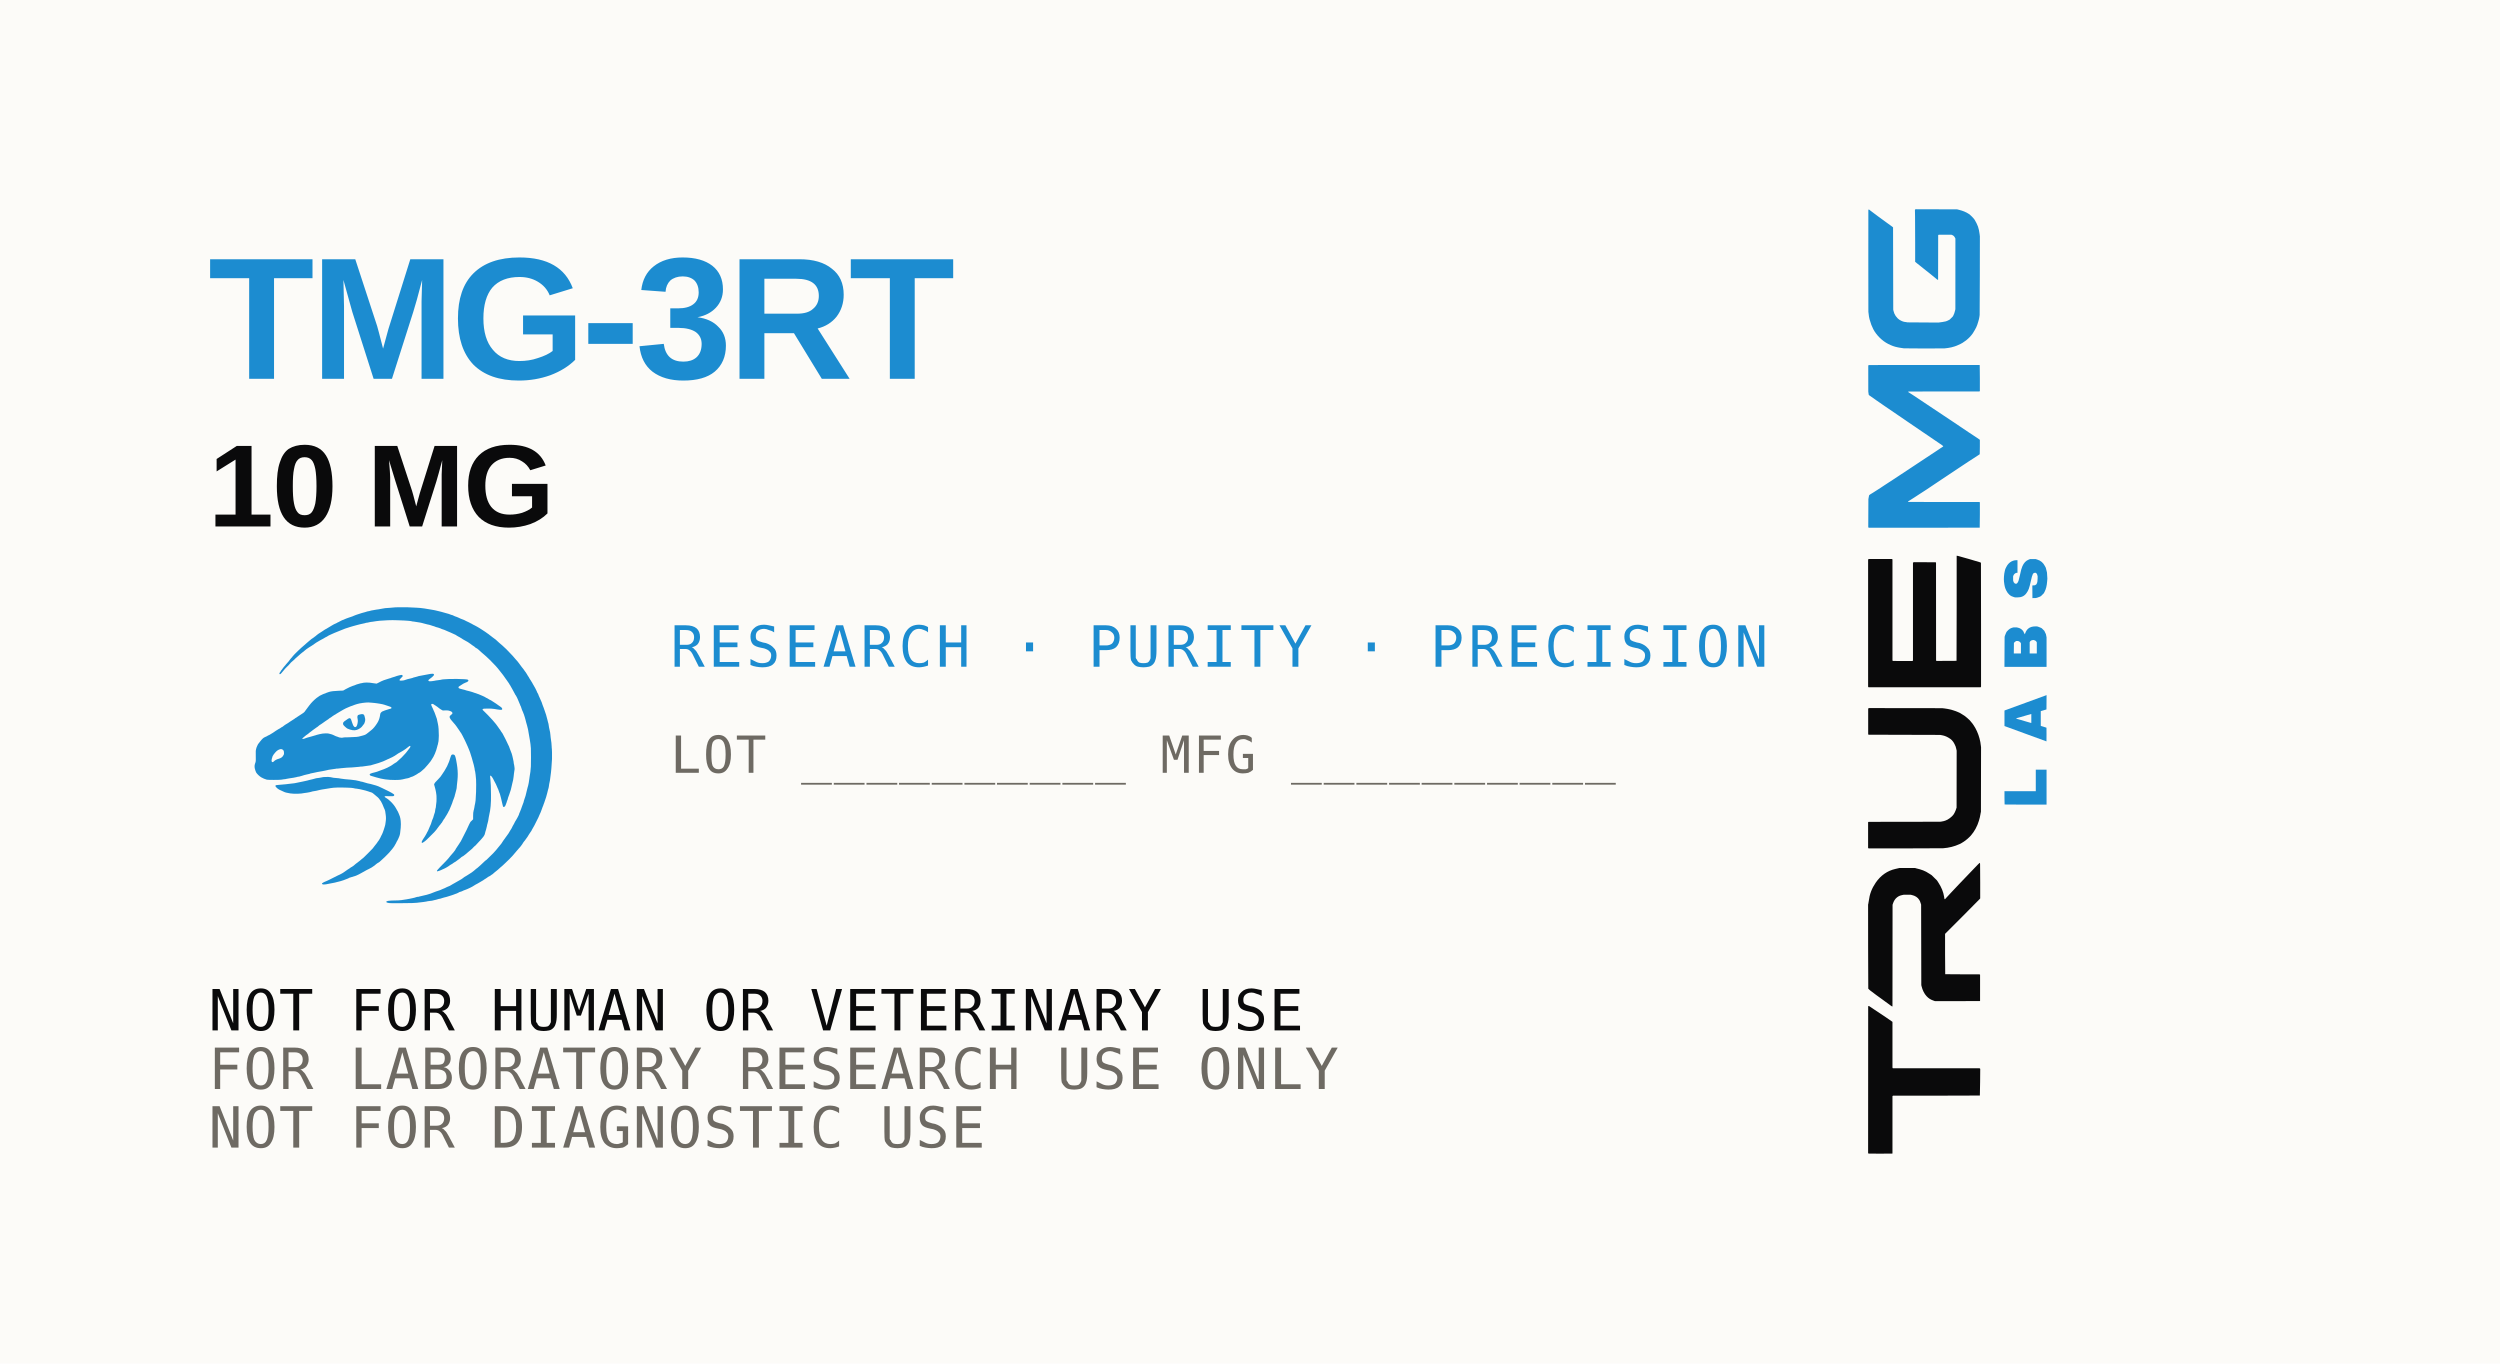
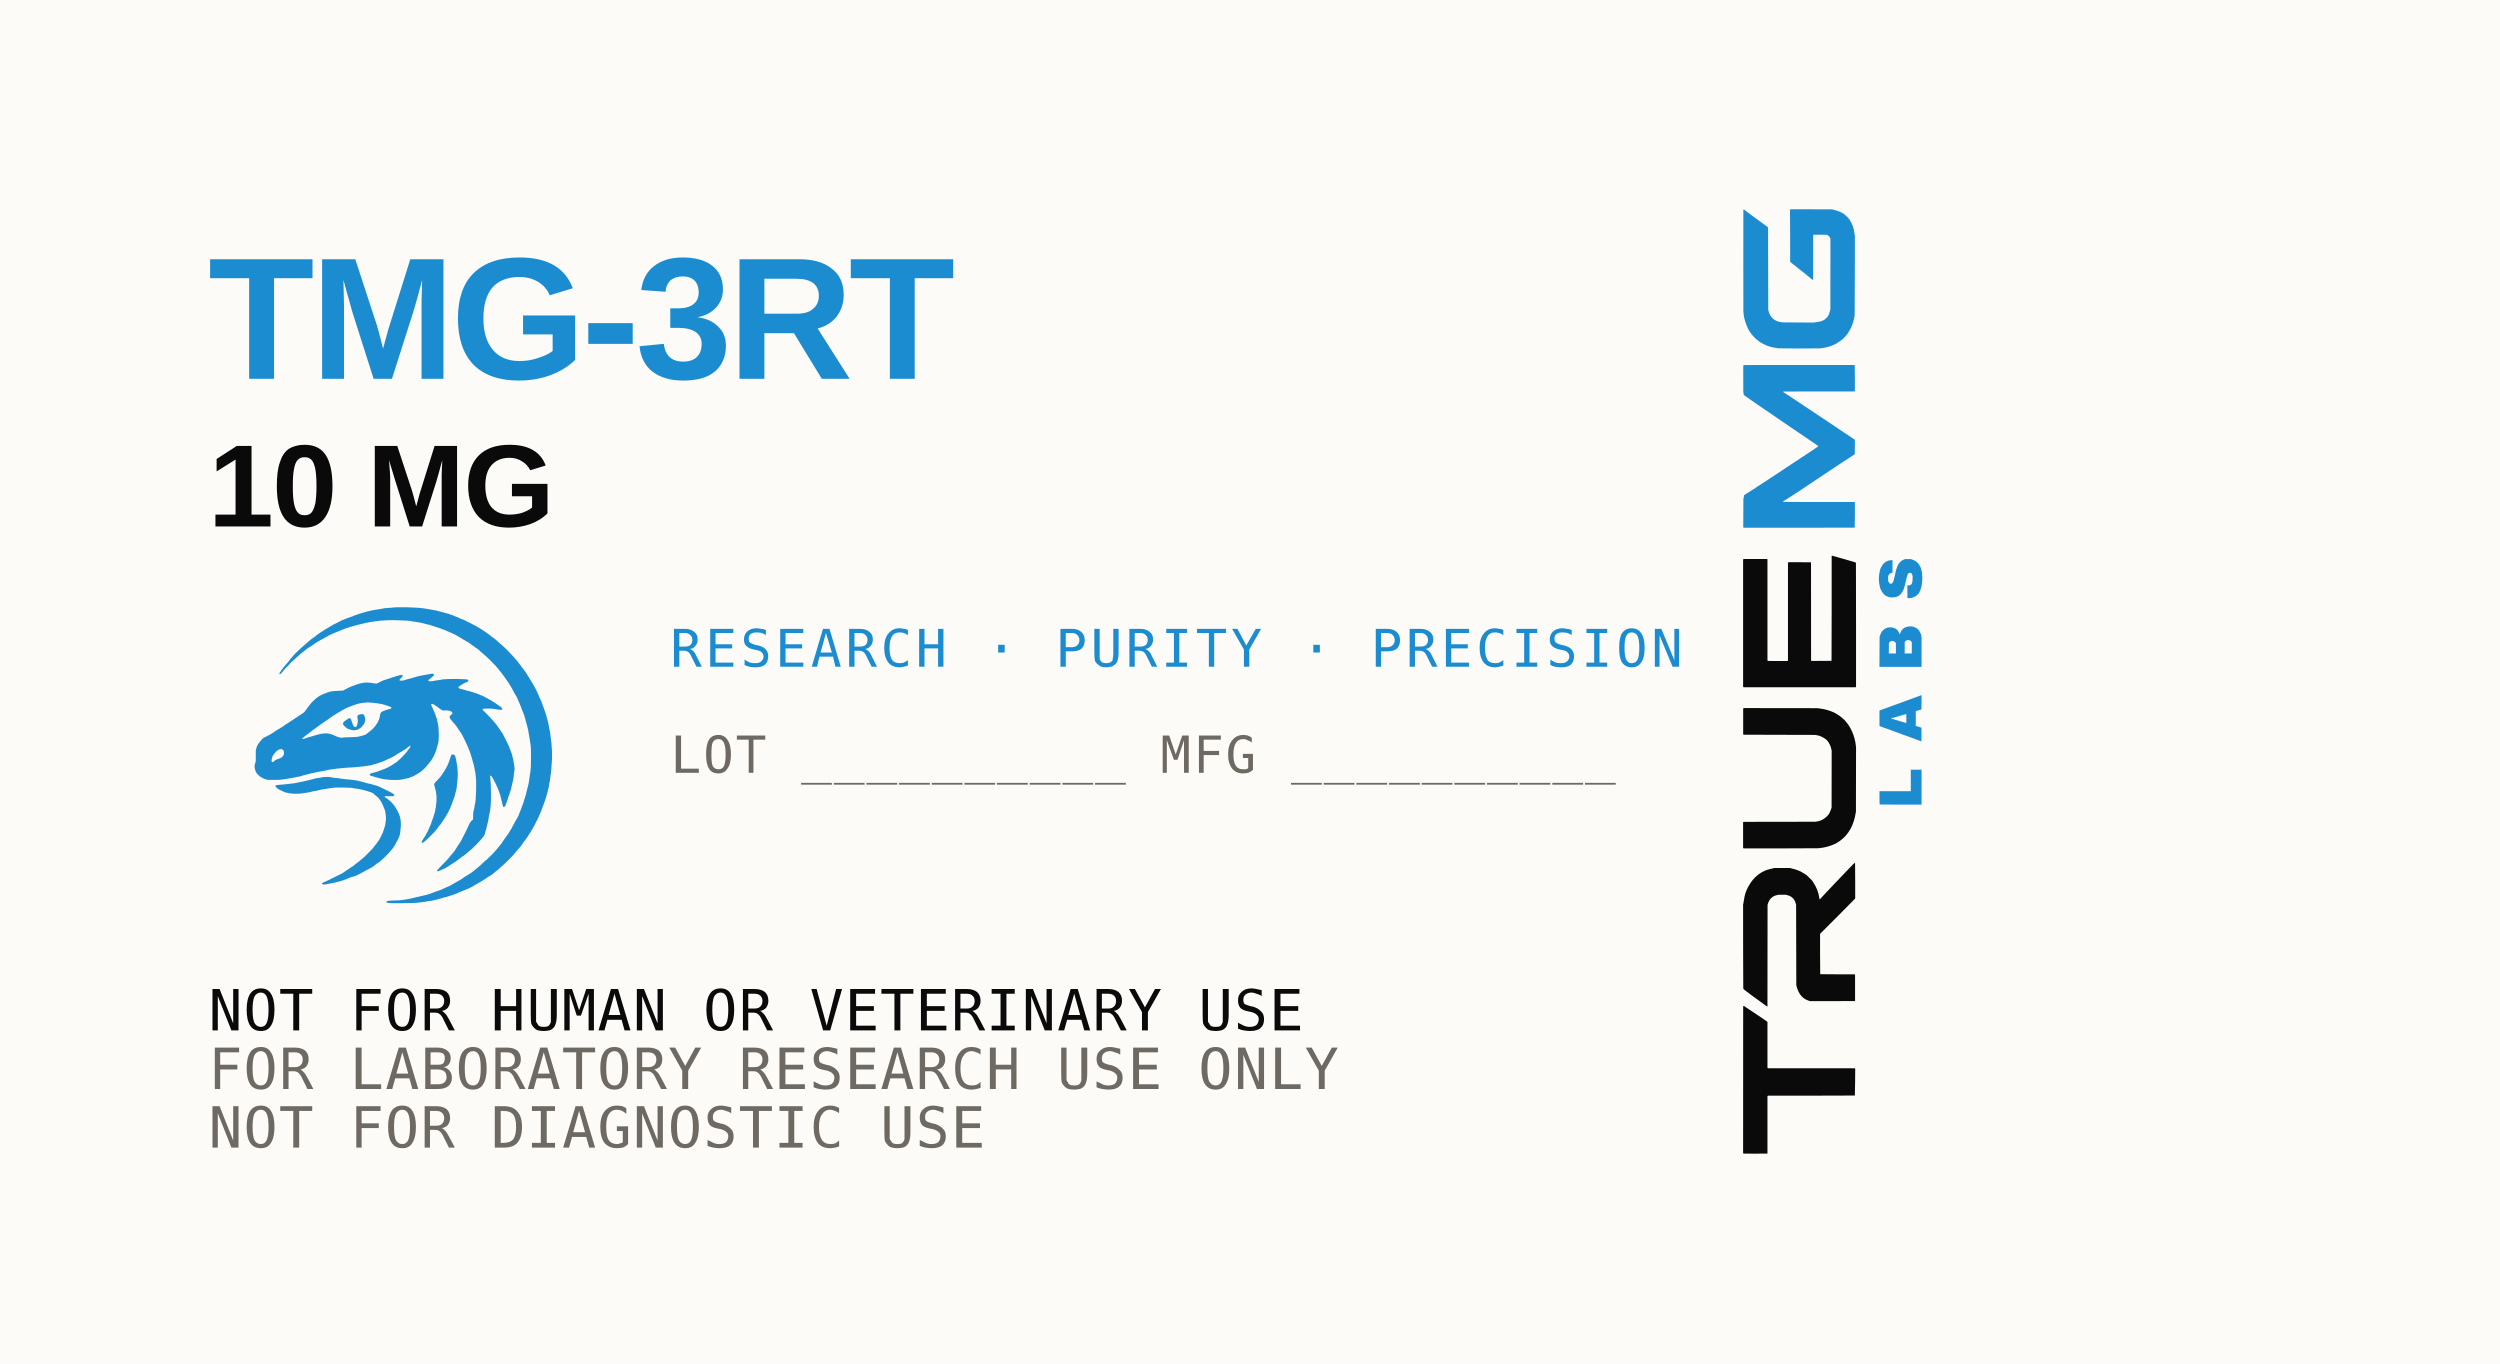
<svg xmlns="http://www.w3.org/2000/svg" width="66.0mm" height="36.0mm" viewBox="0 0 66.0 36.0">
  <rect x="0" y="0" width="66.0" height="36.0" fill="#FCFBF8" />
-   <g transform="translate(49.30,30.50) rotate(-90) scale(0.004437)">
+   <g transform="translate(46.00,30.50) rotate(-90) scale(0.004437)">
    <g transform="translate(0,681) scale(0.025,-0.025)" stroke="none">
      <g fill="#0A0A0B">
        <path d="M465 27020 l-58 -59 -15 -2770 c-8 -1524 0 -2802 18 -2841 l33 -70 6816 0 6815 0 61 -61 61 -61 -3 -10322 c-2 -5867 12 -10336 32 -10355 19 -18 1457 -45 3195 -61 l3160 -28 70 77 70 78 0 10325 0 10325 77 42 78 41 5439 0 5440 0 86 110 c125 160 843 1198 1065 1538 295 455 724 1099 1709 2569 l910 1356 -12 104 -12 103 -17488 9 -17488 9 -59 -58z" />
        <path d="M39653 27037 c-49 -18 -221 -200 -384 -405 -458 -576 -1855 -2468 -2161 -2925 -179 -268 -743 -1037 -1416 -1929 -166 -221 -278 -407 -266 -440 l22 -57 12086 -12 12086 -12 278 -88 c640 -203 1152 -536 1485 -965 307 -395 445 -712 569 -1304 l66 -320 0 -800 0 -800 -66 -300 c-181 -812 -569 -1408 -1152 -1768 -273 -168 -352 -202 -789 -341 l-351 -111 -9580 -21 -9580 -22 -300 -72 c-898 -215 -1753 -647 -2317 -1169 -555 -514 -833 -960 -1109 -1776 l-74 -220 -9 -5315 c-6 -2923 5 -5341 24 -5374 l33 -60 3113 -1 3113 0 48 65 47 66 6 4063 c3 2235 15 4080 27 4100 13 21 2011 36 4813 36 l4790 0 4138 -4134 c2275 -2274 4176 -4155 4224 -4180 l88 -46 3836 0 c2110 0 4003 12 4207 26 l369 26 19 50 c22 57 -449 537 -1427 1453 -693 648 -3219 3069 -3680 3525 -144 143 -513 492 -821 776 -307 284 -765 716 -1018 960 -460 444 -678 647 -1334 1239 l-350 316 13 64 12 65 180 30 c98 16 287 47 419 68 1108 179 2211 624 3280 1324 l560 366 620 626 620 626 263 400 c457 695 732 1203 890 1648 218 612 370 1114 408 1352 14 88 56 250 92 360 l67 200 0 1860 0 1860 -67 280 c-37 154 -105 451 -152 660 -425 1916 -1544 3522 -3281 4711 -1373 939 -2719 1447 -4380 1652 -176 22 -437 66 -580 99 l-260 59 -9960 -6 c-5478 -3 -9999 -20 -10047 -38z" />
        <path d="M73081 27003 l-41 -78 3 -8632 c2 -4748 18 -8831 36 -9073 101 -1383 432 -2698 970 -3860 66 -143 137 -296 156 -340 20 -44 107 -188 194 -320 88 -132 189 -294 225 -360 209 -379 985 -1283 1459 -1702 967 -852 2219 -1538 3517 -1926 650 -194 1101 -302 1480 -354 165 -23 381 -62 480 -87 l180 -46 7678 -14 7679 -14 341 41 c875 105 996 127 1782 328 1078 274 2363 850 3164 1418 90 64 252 177 360 252 187 130 549 429 780 644 172 160 902 995 1009 1154 55 80 204 315 333 521 129 206 275 440 325 520 50 80 106 181 125 225 20 44 83 188 142 320 184 414 294 707 421 1120 67 220 148 481 179 580 32 99 77 306 101 460 24 154 62 337 84 406 22 69 70 384 107 700 l66 574 11 8700 12 8700 -51 100 -50 100 -3067 0 -3067 0 -52 -52 -52 -52 -24 -8508 -24 -8508 -44 -260 c-110 -664 -270 -1122 -588 -1684 -416 -734 -817 -1122 -1520 -1473 -547 -273 -643 -308 -1159 -424 l-449 -100 -6776 10 -6776 11 -200 71 c-110 39 -290 99 -400 133 -249 78 -763 334 -1012 503 -573 388 -1285 1345 -1482 1993 -23 77 -72 239 -109 360 -36 121 -85 364 -108 540 l-41 320 -14 8515 -13 8515 -45 55 -46 55 -3073 0 -3074 0 -42 -77z" />
        <path d="M111470 27037 l-70 -41 0 -13357 0 -13356 77 -42 78 -41 14699 0 c8085 0 14727 11 14761 23 73 29 147 254 589 1797 45 154 107 361 140 460 63 190 147 481 240 830 105 394 171 630 288 1030 333 1138 450 1584 428 1620 l-25 40 -12447 1 c-6847 0 -12469 14 -12496 31 l-47 30 -13 2367 -12 2367 52 52 52 52 11644 8 11643 7 44 44 44 44 13 2601 14 2601 -64 97 -64 98 -11636 0 -11636 0 -65 65 -65 65 9 2319 10 2320 55 55 56 56 12035 0 12036 0 42 77 41 78 0 2733 0 2734 -61 88 -61 87 -15129 1 -15129 0 -70 -41z" />
      </g>
      <g fill="#1C8CD0">
        <path d="M149428 26991 l-69 -51 0 -13193 c0 -7256 10 -13210 23 -13230 14 -22 1228 -37 3012 -37 l2990 0 48 48 48 48 0 8485 c0 4667 11 8496 24 8510 51 51 137 -27 250 -225 101 -177 300 -490 866 -1360 66 -102 354 -541 640 -976 286 -435 601 -923 700 -1084 99 -162 321 -503 493 -760 172 -256 505 -753 740 -1103 235 -350 445 -663 467 -695 22 -31 510 -762 1084 -1623 574 -861 1170 -1754 1324 -1985 154 -231 405 -609 558 -840 153 -231 503 -754 776 -1163 274 -408 516 -772 538 -808 22 -36 195 -296 384 -577 189 -282 556 -836 816 -1232 1081 -1646 1205 -1838 1541 -2380 75 -121 155 -233 178 -249 22 -17 800 -30 1727 -30 l1686 -1 119 135 c65 75 217 295 338 490 237 384 977 1507 1354 2055 228 331 2457 3644 2617 3889 44 67 699 1051 1456 2187 757 1135 1423 2135 1480 2222 180 274 1884 2825 1961 2936 156 223 1269 1899 1393 2098 72 114 250 393 396 620 l265 412 64 -13 65 -12 10 -8456 10 -8455 45 -54 45 -54 3045 1 c1675 0 3068 15 3097 33 l52 33 3 9997 c2 5498 1 11430 -2 13183 l-5 3187 -64 64 -64 64 -3106 -3 -3106 -4 -378 -57 -379 -56 -90 -91 c-86 -86 -510 -688 -1208 -1715 -174 -255 -384 -561 -468 -680 -84 -119 -276 -396 -427 -616 -151 -220 -458 -665 -682 -990 -1061 -1535 -1504 -2184 -2993 -4392 -102 -151 -291 -424 -420 -606 -395 -558 -1826 -2658 -2692 -3952 -243 -363 -534 -795 -646 -960 -362 -533 -933 -1370 -1216 -1780 -151 -220 -481 -706 -734 -1080 -645 -958 -666 -976 -803 -710 -42 83 -173 285 -290 450 -117 165 -304 439 -414 609 -110 170 -319 485 -464 700 -262 388 -699 1050 -1710 2591 -288 440 -580 881 -649 980 -69 99 -254 378 -411 620 -158 242 -361 548 -451 680 -281 410 -2516 3790 -2639 3990 -64 104 -235 365 -380 580 -145 214 -333 498 -417 630 -84 132 -354 546 -599 920 -245 374 -615 940 -823 1259 -207 318 -435 660 -505 760 -71 99 -211 316 -313 481 -101 165 -291 462 -420 660 -130 198 -296 457 -368 575 -72 117 -167 271 -211 341 -44 69 -139 228 -212 352 -169 288 -192 306 -474 358 -129 23 -333 61 -454 84 l-220 41 -3341 16 -3341 15 -70 -51z" />
        <path d="M200748 27015 c-12 -12 -199 -36 -415 -54 -432 -34 -1041 -135 -1353 -224 -1056 -300 -1666 -529 -2360 -890 -1428 -741 -2792 -2118 -3512 -3547 -409 -812 -663 -1509 -787 -2160 -25 -132 -70 -357 -100 -500 -79 -379 -135 -742 -162 -1060 -43 -494 -55 -9253 -14 -9700 56 -610 149 -1204 259 -1660 102 -419 325 -1132 377 -1200 16 -22 80 -166 140 -320 130 -331 384 -846 530 -1076 305 -481 394 -610 605 -874 491 -615 1084 -1182 1642 -1570 290 -202 1442 -860 1505 -860 28 0 101 -26 164 -59 200 -104 621 -251 1093 -383 253 -70 546 -153 651 -184 105 -31 330 -75 500 -97 170 -23 390 -53 489 -68 99 -14 4347 -33 9440 -40 l9260 -14 540 64 c656 78 1322 222 1791 386 457 161 1227 540 1629 803 397 259 1101 959 1378 1369 420 622 746 1395 972 2303 l125 500 14 4945 15 4946 -71 71 -71 71 -1581 -27 c-870 -14 -3652 -26 -6184 -26 l-4603 0 -358 -430 c-730 -878 -909 -1102 -1673 -2099 -240 -314 -558 -715 -706 -891 -148 -176 -383 -466 -523 -644 -337 -431 -699 -871 -887 -1081 -88 -98 -148 -202 -140 -243 l14 -72 5305 -10 5304 -10 53 -64 53 -63 2 -1507 2 -1506 -91 -224 c-110 -274 -304 -474 -603 -623 l-226 -113 -8400 4 -8400 4 -320 70 c-469 102 -882 246 -1179 409 l-261 145 -360 364 -361 364 -139 260 c-255 475 -361 834 -439 1480 -25 209 -65 499 -88 643 l-43 264 25 3744 25 3744 40 105 c22 58 40 190 41 293 1 337 223 944 505 1380 483 748 1297 1294 2194 1474 l240 48 9794 23 9795 22 117 140 c64 77 166 212 225 299 139 203 491 691 749 1038 529 712 1029 1396 1202 1646 106 153 235 331 287 397 354 447 648 839 1069 1427 120 168 302 408 403 532 l184 226 -13 87 -12 88 -12145 8 c-6680 5 -12155 -1 -12167 -13z" />
      </g>
    </g>
    <g transform="translate(2086.5,811.8) scale(1.209881)">
      <g transform="translate(0,214) scale(0.025,-0.025)" fill="#1C8CD0" stroke="none">
        <g transform="translate(0.0,0)">
          <path d="M27 8413 c-15 -14 -27 -1877 -27 -4140 l0 -4113 3440 0 3440 0 0 1060 0 1060 -2120 0 -2120 0 0 3080 0 3080 -1293 0 c-712 0 -1306 -12 -1320 -27z" />
        </g>
        <g transform="translate(-21015.9,0)">
          <path d="M36449 8370 c-16 -38 -696 -1897 -1510 -4130 l-1482 -4060 1338 -11 c735 -5 1345 -2 1355 8 10 10 94 267 186 571 l167 552 1453 0 1453 0 166 -560 166 -560 1408 -11 1408 -10 -54 150 c-226 634 -2882 7899 -2925 8001 l-54 130 -1523 0 -1524 0 -28 -70z m1733 -2892 c92 -340 278 -981 413 -1425 135 -444 245 -826 245 -850 l0 -43 -880 0 -880 0 0 35 c0 20 118 428 261 908 144 480 325 1099 402 1375 77 276 150 534 162 574 12 40 41 66 65 58 l43 -14 169 -618z" />
        </g>
        <g transform="translate(-42657.8,0)">
          <path d="M69760 4303 l0 -4143 2902 0 2901 0 309 62 308 62 334 158 333 158 252 251 251 252 125 248 c69 137 153 351 185 477 l60 229 -1 321 c-1 601 -160 1085 -470 1430 -201 224 -556 447 -848 535 -133 40 -241 82 -241 95 0 12 146 91 325 175 l324 152 189 177 c231 216 381 483 460 821 l61 257 0 322 1 321 -62 239 c-83 323 -270 621 -559 892 l-241 226 -260 128 c-143 71 -368 160 -499 198 l-239 69 -2950 15 -2950 15 0 -4142z m4807 2197 c59 -44 145 -145 190 -225 l83 -146 0 -196 0 -196 -90 -178 -90 -178 -136 -91 -136 -90 -994 0 -994 0 0 702 0 702 1030 -12 1030 -12 107 -80z m151 -3079 c149 -77 276 -287 306 -506 l24 -176 -47 -179 c-53 -196 -161 -336 -329 -424 l-108 -56 -1082 0 -1082 0 0 700 0 700 1102 0 1102 0 114 -59z" />
        </g>
        <g transform="translate(-64316.7,0)">
          <path d="M108180 8534 c-883 -105 -1223 -191 -1720 -433 -723 -354 -1137 -832 -1320 -1524 l-62 -237 -3 -388 c-4 -854 255 -1416 851 -1840 580 -413 916 -536 2354 -856 1425 -317 1640 -428 1640 -841 l0 -141 -113 -114 -114 -113 -214 -63 -214 -64 -425 0 c-504 0 -844 55 -1052 172 l-152 85 -83 134 -83 134 -20 258 -21 258 -1245 -10 -1244 -11 9 -334 9 -334 66 -266 c36 -146 121 -374 189 -506 l125 -240 281 -282 281 -281 281 -146 c560 -291 1154 -435 2099 -509 l500 -39 606 38 606 39 461 117 462 116 312 163 c696 362 1073 805 1299 1525 l94 299 -2 560 -2 560 -94 240 c-217 556 -654 973 -1318 1259 -413 178 -717 261 -1834 501 -954 205 -1224 295 -1434 476 l-146 126 -4 173 -5 172 146 134 147 134 173 52 173 51 400 1 400 1 151 -53 c299 -106 549 -418 549 -685 l0 -122 1240 0 1240 0 0 232 c0 429 -157 880 -432 1244 -232 306 -531 541 -948 745 l-360 176 -388 100 c-588 151 -1538 223 -2092 157z" />
        </g>
      </g>
    </g>
  </g>
  <text x="5.5" y="10.00" font-family="Archivo Black, Archivo, Helvetica Neue, Arial, sans-serif" font-weight="900" font-size="4.60" letter-spacing="-0.12" fill="#1C8CD0">TMG-3RT</text>
  <text x="5.5" y="13.90" font-family="Archivo Black, Archivo, Helvetica Neue, Arial, sans-serif" font-weight="900" font-size="3.10" letter-spacing="-0.04" fill="#0A0A0B">10 MG</text>
  <g transform="translate(5.500,14.600) scale(0.006875)">
    <g transform="translate(0,1600) scale(0.5673759,-0.5673759)" fill="#1C8CD0" stroke="none">
      <path d="M1285 2453 c-13 0 -30 -1 -36 -2 -7 0 -17 -1 -23 -2 -26 -1 -32 -2 -58 -7 -8 -2 -22 -4 -31 -5 -9 -1 -24 -4 -34 -6 -10 -3 -21 -6 -26 -6 -5 -1 -12 -4 -16 -5 -5 -2 -15 -4 -22 -6 -7 -2 -17 -5 -22 -7 -5 -2 -13 -5 -18 -6 -5 -2 -12 -5 -15 -6 -3 -2 -12 -5 -18 -7 -7 -2 -14 -4 -15 -5 -2 -1 -8 -3 -14 -5 -5 -2 -12 -5 -15 -6 -2 -2 -7 -4 -10 -4 -6 -2 -15 -7 -21 -10 -1 -1 -6 -3 -9 -5 -4 -1 -9 -4 -12 -6 -4 -2 -9 -5 -13 -6 -3 -2 -8 -4 -10 -5 -2 -1 -7 -4 -12 -7 -12 -7 -19 -11 -30 -18 -5 -3 -10 -6 -10 -6 -1 0 -5 -2 -9 -5 -5 -3 -13 -9 -18 -12 -19 -12 -30 -19 -35 -24 -3 -3 -7 -6 -8 -7 -2 -1 -6 -3 -8 -6 -3 -2 -8 -5 -10 -7 -2 -1 -7 -4 -9 -6 -11 -9 -15 -13 -18 -15 -2 -2 -9 -7 -14 -12 -6 -6 -13 -12 -17 -15 -22 -18 -67 -61 -78 -75 -2 -4 -8 -10 -11 -13 -3 -4 -7 -8 -8 -10 -4 -6 -15 -20 -18 -22 -2 -2 -5 -6 -8 -9 -2 -4 -6 -8 -8 -10 -5 -6 -13 -15 -16 -20 -2 -3 -4 -6 -5 -7 -1 -1 -3 -4 -5 -6 -1 -3 -4 -8 -7 -11 -3 -4 -4 -6 -4 -9 0 -3 1 -4 4 -4 2 0 4 1 10 8 4 4 9 10 11 13 4 6 24 28 28 31 2 1 7 6 12 12 11 13 12 15 36 35 2 3 10 10 17 16 7 7 19 17 26 23 7 6 18 15 25 20 10 9 16 13 31 23 9 5 13 8 21 13 22 16 34 24 56 36 21 11 30 16 32 18 2 1 7 4 12 6 5 3 11 6 13 8 3 1 9 4 13 6 5 2 10 4 11 5 2 1 9 4 16 7 13 5 21 8 37 15 4 2 11 5 15 6 4 1 13 5 20 8 8 3 15 5 16 5 0 0 7 2 15 5 7 2 18 5 24 7 6 1 16 4 22 6 7 2 17 5 23 6 14 3 21 4 32 7 4 2 13 4 19 4 5 1 11 3 13 3 2 1 11 2 20 3 9 1 21 3 26 4 10 2 24 3 76 6 30 1 38 1 67 0 69 -2 94 -5 101 -8 1 0 5 -1 10 -1 4 -1 12 -2 19 -3 6 -1 17 -3 25 -4 8 -2 19 -4 24 -6 6 -2 16 -4 23 -6 8 -1 18 -4 24 -6 6 -2 11 -4 12 -4 2 0 17 -5 23 -8 2 0 9 -3 15 -4 6 -2 14 -5 17 -6 2 -2 9 -4 15 -6 6 -2 13 -4 16 -6 3 -2 10 -5 16 -7 6 -2 14 -6 19 -8 17 -8 34 -16 35 -16 0 0 5 -3 9 -6 5 -3 11 -6 14 -8 2 -1 6 -3 8 -4 1 -2 5 -4 8 -5 3 -2 8 -5 10 -7 4 -3 23 -13 34 -19 2 -1 5 -3 7 -5 3 -2 7 -5 9 -6 2 -1 7 -5 12 -9 5 -4 11 -8 15 -10 3 -3 7 -6 9 -8 3 -1 7 -4 11 -6 3 -3 8 -7 12 -10 3 -3 9 -9 14 -13 37 -32 31 -26 60 -54 33 -33 48 -49 67 -74 9 -12 13 -17 22 -28 2 -3 7 -10 12 -17 11 -16 19 -28 24 -34 2 -3 6 -8 8 -13 2 -4 5 -8 6 -9 0 -1 2 -4 3 -6 1 -2 5 -8 7 -12 7 -12 14 -25 19 -35 2 -5 6 -11 8 -13 2 -3 5 -9 7 -13 2 -5 4 -9 5 -11 1 -2 12 -27 16 -38 1 -4 3 -9 5 -11 2 -5 8 -22 8 -24 0 -1 2 -6 5 -11 3 -6 6 -15 8 -20 1 -5 4 -14 6 -19 1 -5 4 -13 5 -18 1 -5 3 -12 4 -16 3 -7 10 -37 12 -45 0 -3 1 -7 2 -10 1 -4 2 -9 2 -12 1 -7 6 -33 9 -52 3 -16 6 -39 7 -57 1 -21 1 -101 0 -122 -1 -23 -5 -52 -8 -66 0 -4 -2 -13 -3 -22 -2 -16 -5 -33 -7 -40 -1 -2 -3 -9 -4 -14 -1 -6 -3 -13 -4 -16 -4 -14 -8 -31 -10 -41 -2 -5 -4 -12 -5 -15 -1 -3 -4 -11 -6 -18 -1 -7 -4 -16 -6 -20 -2 -4 -5 -12 -6 -16 -3 -10 -11 -30 -15 -40 -2 -4 -6 -13 -8 -21 -3 -7 -7 -14 -8 -16 -1 -1 -3 -5 -5 -9 -2 -4 -5 -9 -7 -12 -2 -3 -6 -9 -8 -14 -2 -5 -4 -9 -5 -10 -2 -3 -13 -22 -16 -30 -3 -4 -5 -9 -7 -11 -1 -3 -4 -7 -6 -10 -1 -3 -5 -8 -7 -12 -7 -9 -19 -26 -36 -50 -5 -8 -11 -16 -13 -20 -3 -3 -9 -11 -14 -17 -20 -25 -24 -30 -42 -49 -23 -23 -37 -37 -45 -44 -4 -2 -11 -8 -16 -13 -14 -14 -34 -32 -39 -36 -3 -3 -9 -8 -14 -11 -22 -20 -38 -31 -62 -45 -17 -10 -24 -14 -29 -19 -6 -5 -8 -6 -33 -20 -8 -4 -17 -10 -21 -12 -4 -2 -11 -6 -16 -9 -4 -2 -9 -5 -10 -6 -2 -2 -12 -7 -16 -8 -2 -1 -8 -3 -12 -5 -4 -2 -11 -5 -14 -7 -4 -1 -11 -4 -17 -7 -5 -3 -10 -5 -11 -5 0 0 -4 -1 -8 -3 -8 -3 -22 -8 -24 -8 -1 0 -6 -2 -13 -5 -6 -3 -17 -7 -23 -9 -7 -2 -14 -4 -16 -5 -2 -1 -7 -2 -10 -3 -31 -7 -48 -11 -51 -12 -1 -1 -6 -2 -12 -2 -5 -1 -13 -3 -17 -5 -4 -1 -12 -3 -17 -4 -6 -1 -14 -3 -19 -4 -8 -2 -29 -5 -55 -9 -14 -2 -21 -2 -66 -3 -20 -1 -29 -2 -34 -6 -4 -2 -5 -3 -2 -5 2 -2 6 -4 18 -6 8 -1 17 -1 73 -1 70 0 109 1 141 6 3 1 11 1 17 2 5 1 14 2 20 3 6 2 16 3 23 4 6 1 14 2 17 2 3 1 10 3 16 4 6 1 15 3 20 5 4 2 12 3 16 4 4 1 11 2 14 4 4 1 12 3 17 5 14 3 16 4 29 8 6 2 15 5 19 6 3 1 9 3 12 4 4 2 9 4 13 5 8 2 16 6 22 9 3 3 6 4 16 7 4 1 10 3 13 5 3 2 11 5 17 7 13 4 51 22 58 28 3 2 9 6 13 8 5 2 11 6 15 8 13 8 29 17 29 17 1 0 4 2 7 4 3 3 8 6 10 7 3 2 7 5 11 7 9 7 20 14 26 16 3 2 6 4 8 6 2 1 5 4 8 5 2 2 5 5 8 7 2 2 6 5 8 7 8 5 32 26 41 35 5 4 10 9 12 10 5 4 26 24 43 41 19 19 30 31 47 52 7 8 15 17 18 21 3 3 7 8 10 11 2 3 5 7 7 9 2 3 5 7 8 11 2 3 5 8 6 10 2 2 5 6 6 8 2 2 4 6 6 7 1 1 4 5 6 9 3 4 7 10 11 15 3 5 8 13 11 18 3 4 7 10 8 12 2 3 5 7 7 10 1 3 3 7 4 8 2 3 17 29 17 30 0 1 19 39 21 42 1 2 4 7 6 12 2 5 4 11 6 14 4 7 16 36 18 44 1 4 4 10 5 14 2 3 4 9 5 13 1 4 4 11 6 16 9 25 17 50 20 65 2 9 5 20 6 24 2 4 3 11 4 15 1 4 2 13 3 21 2 7 4 18 5 24 1 6 2 17 3 23 1 13 2 17 4 31 0 5 1 14 2 20 0 5 2 17 2 26 3 26 4 63 3 90 0 13 -1 24 -1 25 -1 0 -1 5 -1 11 0 14 -3 40 -7 64 0 5 -1 14 -2 20 -1 6 -2 13 -2 16 -3 11 -4 16 -7 32 -4 27 -4 28 -7 36 -1 4 -3 11 -4 16 -4 19 -13 48 -20 66 -2 6 -5 13 -6 17 -1 4 -4 12 -7 18 -2 6 -5 14 -6 18 -3 7 -8 19 -15 34 -2 4 -6 12 -7 17 -2 4 -4 10 -6 12 -2 2 -4 7 -5 11 -5 11 -16 33 -20 38 -1 3 -4 7 -6 10 -1 4 -7 13 -12 21 -6 9 -11 17 -12 19 -1 3 -6 11 -11 18 -4 7 -9 16 -11 18 -1 2 -4 7 -7 10 -2 3 -8 11 -12 17 -5 6 -10 13 -12 15 -2 3 -6 9 -11 15 -12 17 -18 24 -31 38 -7 8 -15 17 -18 21 -4 4 -14 15 -22 23 -9 9 -19 19 -21 22 -5 5 -25 24 -28 26 -2 1 -10 9 -20 17 -9 9 -20 19 -24 22 -10 7 -16 11 -23 17 -3 3 -8 6 -10 8 -3 2 -9 6 -13 10 -12 9 -41 29 -53 36 -4 2 -9 5 -11 7 -4 2 -9 5 -17 10 -2 1 -7 4 -13 7 -6 3 -12 6 -14 7 -2 2 -6 3 -8 5 -2 1 -8 3 -12 6 -4 2 -9 5 -12 6 -3 1 -9 4 -13 6 -7 5 -20 10 -39 17 -5 2 -11 5 -15 7 -7 3 -16 7 -18 7 0 0 -4 2 -8 3 -11 6 -14 7 -23 9 -4 1 -11 4 -16 6 -5 1 -13 4 -18 5 -16 4 -25 7 -32 9 -4 1 -11 3 -16 4 -10 2 -19 4 -25 6 -3 1 -7 2 -10 2 -4 1 -14 2 -23 4 -16 2 -22 3 -42 7 -10 2 -44 5 -52 5 -4 0 -14 1 -21 1 -17 2 -71 3 -103 2z" />
      <path d="M1503 2002 c-19 -3 -77 -14 -80 -15 -1 -1 -10 -3 -20 -6 -9 -2 -20 -5 -23 -7 -4 -1 -11 -3 -16 -4 -10 -2 -22 -5 -32 -9 -4 -2 -10 -3 -17 -4 -16 -1 -18 -1 -20 1 -3 3 0 7 10 17 l10 10 0 3 c0 5 -3 7 -8 7 -4 0 -22 -4 -31 -7 -4 -1 -10 -3 -14 -5 -5 -1 -14 -4 -20 -6 -7 -3 -15 -6 -18 -6 -7 -2 -21 -7 -37 -12 -10 -4 -26 -11 -34 -16 -2 -1 -7 -3 -10 -5 l-5 -2 -6 1 c-4 0 -10 2 -15 2 -32 6 -61 6 -81 0 -3 0 -11 -2 -17 -4 -15 -4 -17 -5 -24 -8 -3 -2 -11 -4 -17 -6 -12 -4 -32 -13 -48 -22 -5 -3 -12 -7 -14 -8 l-4 -2 -27 -1 c-32 -1 -55 -4 -68 -8 -5 -2 -13 -4 -17 -6 -13 -4 -35 -14 -46 -20 -12 -7 -29 -20 -47 -38 -6 -5 -18 -20 -25 -29 -3 -4 -7 -9 -9 -12 -6 -7 -11 -14 -17 -23 -4 -6 -6 -9 -13 -14 -5 -3 -10 -7 -12 -8 -4 -2 -23 -15 -29 -19 -1 -1 -5 -3 -7 -5 -3 -1 -9 -5 -12 -8 -4 -2 -11 -7 -17 -11 -6 -4 -18 -11 -27 -18 -9 -6 -18 -11 -20 -12 -1 -1 -5 -4 -8 -6 -2 -2 -7 -5 -9 -7 -3 -1 -7 -3 -9 -5 -2 -2 -6 -4 -9 -6 -3 -1 -8 -4 -11 -6 -3 -2 -10 -7 -16 -10 -7 -4 -15 -10 -19 -13 -5 -3 -15 -9 -23 -14 -9 -4 -17 -8 -19 -10 -2 -1 -7 -3 -11 -5 -12 -5 -19 -11 -34 -30 -2 -3 -5 -7 -7 -9 -7 -8 -9 -11 -14 -23 -3 -6 -6 -15 -7 -21 l-2 -11 0 -24 c1 -42 0 -47 -1 -51 -5 -14 -6 -17 -7 -26 0 -5 0 -12 1 -16 1 -7 7 -24 9 -28 6 -11 23 -27 35 -34 7 -5 29 -14 38 -16 8 -2 86 -2 98 0 3 1 12 2 18 3 6 0 13 1 14 2 2 1 12 2 22 4 10 1 22 3 27 4 5 1 14 3 20 4 6 2 15 4 20 4 5 1 13 3 18 5 12 4 18 6 32 9 7 1 15 3 18 4 6 3 8 3 33 8 8 2 19 4 23 5 9 2 19 4 34 6 6 1 15 3 20 4 6 2 15 4 22 5 15 2 47 7 48 7 0 1 5 1 11 1 6 1 18 2 28 3 19 2 53 5 72 5 18 1 40 3 46 4 3 1 13 2 22 2 16 2 24 3 49 7 5 0 13 2 17 4 4 1 10 3 14 4 14 3 43 13 61 20 5 3 10 5 11 5 1 0 6 2 11 5 5 3 13 6 18 8 5 2 9 4 10 5 1 0 6 3 11 5 12 6 25 14 30 18 3 2 8 5 10 7 3 1 11 6 18 10 8 5 15 9 17 10 6 3 28 19 33 24 7 6 12 9 15 7 2 -2 -1 -11 -6 -16 -1 -1 -4 -6 -7 -9 -12 -17 -18 -24 -45 -52 -19 -18 -32 -30 -35 -32 -3 -2 -11 -7 -18 -11 -6 -5 -12 -9 -14 -10 -1 -1 -6 -4 -10 -6 -11 -7 -31 -16 -44 -21 -6 -2 -12 -5 -14 -5 -1 -1 -9 -4 -16 -6 -7 -2 -14 -5 -16 -6 -2 0 -9 -2 -14 -4 -14 -3 -27 -7 -30 -9 -2 0 -4 -2 -5 -3 l-1 -3 1 -3 c2 -4 7 -7 22 -10 6 -2 14 -4 20 -6 43 -13 80 -18 127 -18 32 0 42 1 73 9 6 1 13 3 16 3 5 1 13 4 18 7 3 1 7 3 10 3 3 1 8 3 11 5 2 1 8 5 13 7 5 3 10 6 12 7 1 2 5 4 9 6 9 4 22 15 39 31 13 14 33 37 41 48 2 2 6 9 9 14 14 19 29 55 36 85 2 7 3 14 4 14 1 3 4 16 5 24 1 5 1 22 2 37 0 33 -2 61 -6 79 -2 6 -4 17 -5 23 -1 7 -3 16 -5 19 -1 4 -4 12 -6 17 -2 6 -5 14 -7 19 -3 5 -5 11 -6 13 -1 3 -6 15 -14 31 -3 7 -3 9 -2 11 1 5 11 4 19 -2 2 -2 6 -5 9 -6 4 -2 24 -17 27 -20 3 -2 18 -12 21 -13 2 -1 9 -1 18 0 11 0 16 0 22 -1 18 -4 27 -10 27 -17 0 -5 -2 -7 -10 -13 -7 -5 -9 -8 -9 -14 0 -4 1 -6 8 -17 5 -6 12 -15 17 -20 10 -11 15 -17 22 -27 3 -5 8 -12 11 -16 3 -5 7 -10 9 -13 1 -2 4 -6 5 -8 2 -2 4 -5 6 -8 3 -4 14 -26 24 -46 3 -7 7 -14 8 -17 6 -12 18 -40 21 -48 2 -5 5 -13 7 -18 2 -5 5 -14 6 -19 2 -5 4 -14 6 -19 14 -49 16 -56 19 -73 0 -5 2 -15 4 -21 2 -14 4 -24 6 -53 1 -25 1 -38 0 -84 -2 -55 -3 -64 -10 -95 0 -4 -2 -12 -3 -17 -1 -5 -2 -11 -3 -12 -3 -9 -4 -22 -4 -41 l0 -20 -5 -5 c-2 -3 -6 -6 -7 -7 -5 -3 -11 -14 -15 -23 -2 -7 -30 -64 -41 -84 -1 -2 -4 -8 -7 -14 -3 -7 -8 -15 -10 -19 -3 -4 -7 -9 -8 -12 -11 -16 -15 -23 -18 -27 -1 -2 -4 -7 -6 -9 -1 -3 -3 -7 -4 -8 -3 -5 -18 -24 -33 -40 -2 -2 -5 -7 -7 -9 -7 -10 -35 -39 -64 -68 -17 -17 -22 -24 -19 -27 1 -1 2 -1 6 1 3 0 8 2 13 4 5 2 9 4 10 4 2 1 7 4 13 6 12 5 28 14 35 19 2 2 7 5 11 8 3 2 8 5 12 7 11 8 22 15 25 16 4 3 17 12 23 17 2 2 6 5 9 7 2 2 6 5 8 7 2 1 7 5 12 7 8 6 17 12 38 31 7 6 16 13 19 16 3 2 6 5 7 7 2 2 7 7 12 12 6 4 11 9 12 11 1 1 7 7 12 13 13 13 35 38 38 43 6 8 8 14 10 23 1 6 4 15 6 21 2 6 4 17 6 24 1 6 3 16 5 21 3 9 6 25 8 41 1 4 2 11 3 15 9 38 13 79 12 138 0 48 -2 87 -4 103 -2 18 -3 23 0 25 1 1 2 1 4 -1 3 -2 9 -10 14 -19 2 -4 5 -11 7 -14 7 -12 18 -34 21 -43 2 -5 4 -11 6 -13 1 -2 4 -10 6 -17 2 -7 5 -14 6 -15 2 -4 13 -51 17 -69 3 -16 5 -20 9 -21 4 0 10 5 12 11 1 2 4 11 7 18 2 8 5 17 7 20 1 2 3 9 4 15 2 5 5 14 7 19 2 5 5 13 6 18 1 4 3 11 5 15 1 3 3 13 5 21 2 8 4 19 6 26 4 14 6 24 8 41 2 16 3 30 5 40 3 12 2 24 -1 39 -2 7 -4 18 -4 24 -1 6 -3 17 -5 24 -2 7 -4 15 -4 17 -1 6 -6 21 -11 32 -2 4 -4 11 -6 16 -2 5 -4 11 -5 14 -2 3 -4 7 -5 10 -6 15 -32 66 -39 78 -5 6 -9 13 -10 14 -1 2 -3 6 -6 10 -3 3 -8 11 -13 18 -9 14 -18 25 -39 49 -10 12 -50 53 -61 63 -7 5 -8 9 -3 12 2 1 6 2 22 2 28 1 44 0 77 -6 26 -4 31 -3 31 3 0 7 -4 11 -21 22 -6 5 -16 11 -21 15 -18 12 -32 21 -34 22 -4 1 -14 7 -17 9 -2 1 -6 4 -10 6 -4 1 -10 4 -13 7 -4 2 -8 4 -8 4 -1 0 -5 2 -11 5 -17 8 -31 13 -50 19 -7 2 -15 5 -17 6 -3 1 -10 3 -17 5 -24 6 -29 7 -36 10 -5 1 -10 3 -12 3 -15 3 -27 7 -28 10 -2 3 -1 6 1 9 2 1 18 12 31 20 3 2 10 5 15 7 10 3 17 8 19 12 1 3 -1 7 -4 8 -10 5 -126 7 -167 2 -4 0 -12 -2 -16 -3 -5 -1 -14 -2 -20 -3 -7 -1 -18 -2 -25 -4 -23 -4 -36 -4 -38 0 -2 4 0 7 6 11 12 8 28 22 30 26 2 4 2 6 0 8 -3 3 -4 3 -10 3 -4 0 -10 -1 -13 -1z m-398 -195 c16 -1 28 -3 37 -4 3 -1 11 -2 19 -3 17 -3 21 -4 31 -7 5 -2 16 -5 24 -8 16 -5 23 -8 23 -11 2 -5 -1 -7 -15 -10 -18 -5 -43 -14 -48 -17 -6 -4 -11 -10 -12 -14 0 -2 -2 -10 -3 -18 -3 -17 -10 -34 -18 -46 -11 -18 -28 -39 -38 -46 -24 -20 -30 -24 -34 -27 -2 -1 -5 -3 -6 -4 -3 -2 -11 -5 -19 -7 -5 -1 -14 -3 -19 -5 -11 -4 -31 -6 -78 -7 -23 0 -36 -1 -38 -2 -4 -2 -18 -1 -25 1 -3 1 -9 3 -13 5 -5 1 -12 4 -16 6 -17 9 -28 12 -42 15 -8 2 -32 2 -42 0 -12 -2 -31 -6 -40 -9 -4 -2 -10 -3 -13 -4 -4 -1 -11 -3 -17 -5 -7 -2 -15 -4 -18 -5 -4 -1 -12 -3 -18 -5 -6 -2 -13 -5 -16 -6 -6 -2 -13 -3 -15 -2 -1 2 4 7 10 12 4 3 9 7 11 9 2 2 7 6 11 8 4 3 9 7 13 10 3 3 9 8 14 11 4 3 10 8 13 10 7 5 15 11 25 18 4 2 9 6 11 8 4 4 8 7 24 17 9 6 18 12 24 17 3 2 8 6 12 8 3 2 7 5 9 6 1 2 6 5 9 7 4 2 13 8 19 13 7 5 15 10 18 11 3 2 7 4 9 6 2 1 6 4 10 6 3 2 7 5 10 6 7 5 45 26 52 28 2 1 8 3 14 6 6 3 15 6 19 7 5 2 13 5 18 7 5 2 12 4 16 5 3 1 10 2 16 4 17 3 29 5 44 6 15 1 17 1 38 -1z m-605 -316 c9 -4 12 -11 12 -23 l0 -9 -4 -8 c-6 -12 -15 -18 -30 -23 -13 -3 -28 -11 -32 -16 -8 -9 -16 -10 -18 0 -1 5 3 24 7 33 7 14 26 36 36 41 13 7 22 9 29 5z" />
      <path d="M1024 1727 c-10 -2 -12 -4 -14 -9 -2 -6 -2 -9 0 -19 3 -11 2 -28 -3 -43 -3 -10 -9 -16 -15 -14 -3 0 -9 6 -12 12 -2 5 -12 32 -13 37 -2 8 -8 13 -14 11 -1 0 -5 -2 -8 -4 -3 -2 -7 -5 -10 -7 -8 -4 -19 -13 -21 -17 -3 -4 -3 -11 -1 -16 3 -6 22 -23 28 -26 24 -11 47 -15 64 -9 15 5 33 17 39 28 2 2 5 6 7 9 5 5 7 12 10 23 1 8 1 10 0 17 -2 10 -5 22 -8 25 -4 6 -15 6 -29 2z" />
      <path d="M1650 1456 c-5 -2 -8 -7 -10 -15 -1 -4 -3 -9 -4 -12 -1 -2 -3 -8 -4 -13 -2 -5 -4 -10 -4 -11 -1 -2 -4 -9 -7 -16 -3 -7 -6 -15 -8 -17 -1 -3 -4 -7 -5 -9 -4 -8 -15 -26 -19 -31 -2 -3 -5 -8 -8 -12 -6 -10 -13 -19 -27 -33 -14 -13 -22 -23 -25 -30 l-1 -4 3 -10 c2 -5 3 -12 4 -15 1 -4 2 -9 3 -12 1 -3 2 -10 3 -15 1 -6 2 -12 2 -14 2 -6 2 -53 0 -58 0 -3 -1 -10 -2 -17 0 -7 -2 -14 -2 -17 -2 -3 -2 -6 -5 -26 -1 -4 -2 -10 -4 -13 -1 -3 -3 -9 -4 -13 -1 -7 -6 -21 -11 -31 -1 -4 -4 -10 -5 -15 -1 -5 -4 -13 -6 -17 -2 -4 -4 -9 -5 -11 -1 -3 -3 -8 -5 -12 -2 -4 -5 -11 -6 -14 -2 -4 -4 -9 -6 -11 -1 -3 -4 -8 -6 -12 -2 -3 -6 -10 -8 -14 -16 -23 -24 -38 -24 -42 0 -5 2 -7 6 -5 1 1 4 2 5 3 5 2 14 10 24 19 31 30 47 47 53 53 4 5 9 11 11 13 3 3 6 8 8 11 9 12 12 16 16 21 3 2 6 7 8 10 2 2 4 6 6 7 1 2 3 6 5 9 2 3 5 9 8 13 3 3 8 10 10 15 2 4 7 12 10 16 3 5 7 12 9 16 2 5 5 11 7 13 1 3 3 8 5 12 2 4 5 13 8 19 8 20 9 22 12 33 2 5 5 13 7 18 2 4 4 10 5 14 1 4 2 11 4 16 2 5 4 13 5 19 1 6 3 13 4 16 0 2 2 12 2 21 1 9 3 25 4 36 3 29 3 57 -1 89 -1 6 -2 15 -3 21 -2 17 -9 50 -13 57 -3 6 -11 9 -19 7z" />
      <path d="M786 1304 c-6 0 -13 -1 -16 -2 -3 -1 -13 -2 -22 -4 -10 -1 -19 -2 -21 -3 -5 -2 -33 -9 -43 -11 -5 -1 -12 -3 -15 -4 -4 -1 -16 -4 -27 -6 -32 -6 -36 -7 -44 -9 -4 -1 -11 -2 -15 -3 -38 -5 -47 -6 -60 -7 -19 -2 -27 -3 -45 -4 -18 -1 -22 -2 -24 -6 0 -4 2 -8 10 -15 10 -9 19 -14 43 -24 14 -7 20 -8 48 -13 29 -4 70 -3 97 3 4 1 11 2 15 2 9 1 27 5 29 6 2 1 13 4 35 7 11 2 22 5 25 6 6 1 13 3 41 7 11 2 24 4 31 5 22 4 57 5 114 3 22 -1 29 -1 39 -3 7 -2 18 -4 24 -4 20 -3 24 -4 36 -7 6 -2 15 -4 21 -5 19 -6 24 -7 31 -10 3 -1 8 -3 10 -3 4 -1 9 -4 16 -10 28 -22 35 -29 43 -42 2 -3 5 -7 6 -8 4 -5 16 -32 20 -44 2 -5 5 -11 6 -13 2 -6 4 -11 6 -31 3 -20 3 -33 0 -53 -3 -20 -2 -19 -7 -34 -2 -7 -5 -15 -6 -19 -1 -6 -13 -35 -17 -40 0 -1 -3 -7 -6 -13 -5 -10 -13 -23 -18 -28 -1 -1 -4 -5 -6 -9 -3 -4 -9 -12 -15 -19 -5 -6 -11 -14 -13 -17 -4 -5 -59 -60 -64 -64 -2 -1 -6 -4 -8 -6 -5 -5 -29 -24 -35 -28 -2 -1 -6 -5 -9 -7 -8 -8 -19 -16 -26 -20 -4 -1 -7 -3 -7 -4 -1 -1 -9 -7 -21 -14 -6 -4 -14 -10 -17 -12 -8 -7 -20 -13 -27 -17 -4 -2 -8 -4 -10 -5 -1 -1 -6 -3 -11 -5 -4 -2 -14 -7 -22 -11 -37 -19 -46 -23 -53 -26 -10 -3 -31 -14 -32 -16 -1 -2 -1 -3 0 -5 1 -1 2 -2 7 -3 10 -1 25 1 51 7 7 2 16 3 21 4 4 1 12 2 17 4 4 1 12 3 16 4 12 2 53 16 65 22 4 3 9 5 10 5 1 0 26 8 42 13 8 3 32 15 36 18 2 1 6 3 9 5 3 1 8 4 11 6 3 2 9 5 14 8 5 2 13 6 18 9 4 2 12 7 17 9 4 3 10 7 12 8 3 2 7 5 10 7 2 2 6 5 8 7 3 3 9 7 25 17 4 3 18 16 35 32 28 28 37 37 43 46 2 2 5 6 7 8 2 2 5 6 6 8 2 3 5 8 8 11 2 3 8 13 12 21 4 9 8 17 10 19 2 3 9 18 13 29 5 14 5 18 9 56 2 15 1 35 0 47 -1 5 -2 12 -2 15 -1 8 -6 24 -11 34 -2 4 -4 8 -4 9 0 1 -5 11 -7 13 -1 1 -4 6 -6 11 -9 17 -23 35 -40 51 -12 11 -18 16 -28 22 -11 6 -14 10 -8 12 3 1 7 1 31 0 21 0 26 0 29 3 3 3 3 7 0 10 -6 5 -22 14 -34 20 -15 7 -38 18 -45 22 -10 5 -17 8 -26 12 -6 2 -13 4 -17 6 -4 1 -12 3 -18 5 -7 2 -15 4 -18 5 -4 1 -12 3 -19 4 -6 2 -16 4 -21 6 -5 2 -12 4 -17 5 -5 0 -12 2 -17 4 -17 5 -32 7 -60 10 -23 1 -60 6 -66 7 -9 2 -24 4 -30 4 -11 0 -31 3 -41 6 -7 2 -22 2 -41 1z" />
    </g>
  </g>
-   <text x="17.70" y="17.60" font-family="IBM Plex Mono, SF Mono, Menlo, monospace" font-size="1.50" letter-spacing="0.1" fill="#1C8CD0">RESEARCH · PURITY · PRECISION</text>
+   <text x="17.70" y="17.60" font-family="IBM Plex Mono, SF Mono, Menlo, monospace" font-size="1.37" letter-spacing="0.1" fill="#1C8CD0">RESEARCH · PURITY · PRECISION</text>
  <text x="17.70" y="20.40" font-family="IBM Plex Mono, SF Mono, Menlo, monospace" font-size="1.35" letter-spacing="0.05" fill="#6E6A63">LOT __________  MFG __________</text>
  <text x="5.5" y="27.20" font-family="IBM Plex Mono, SF Mono, Menlo, monospace" font-size="1.50" letter-spacing="0.03" fill="#0A0A0B">NOT FOR HUMAN OR VETERINARY USE</text>
  <text x="5.5" y="28.75" font-family="IBM Plex Mono, SF Mono, Menlo, monospace" font-size="1.50" letter-spacing="0.03" fill="#6E6A63">FOR LABORATORY RESEARCH USE ONLY</text>
  <text x="5.5" y="30.30" font-family="IBM Plex Mono, SF Mono, Menlo, monospace" font-size="1.50" letter-spacing="0.03" fill="#6E6A63">NOT FOR DIAGNOSTIC USE</text>
</svg>
